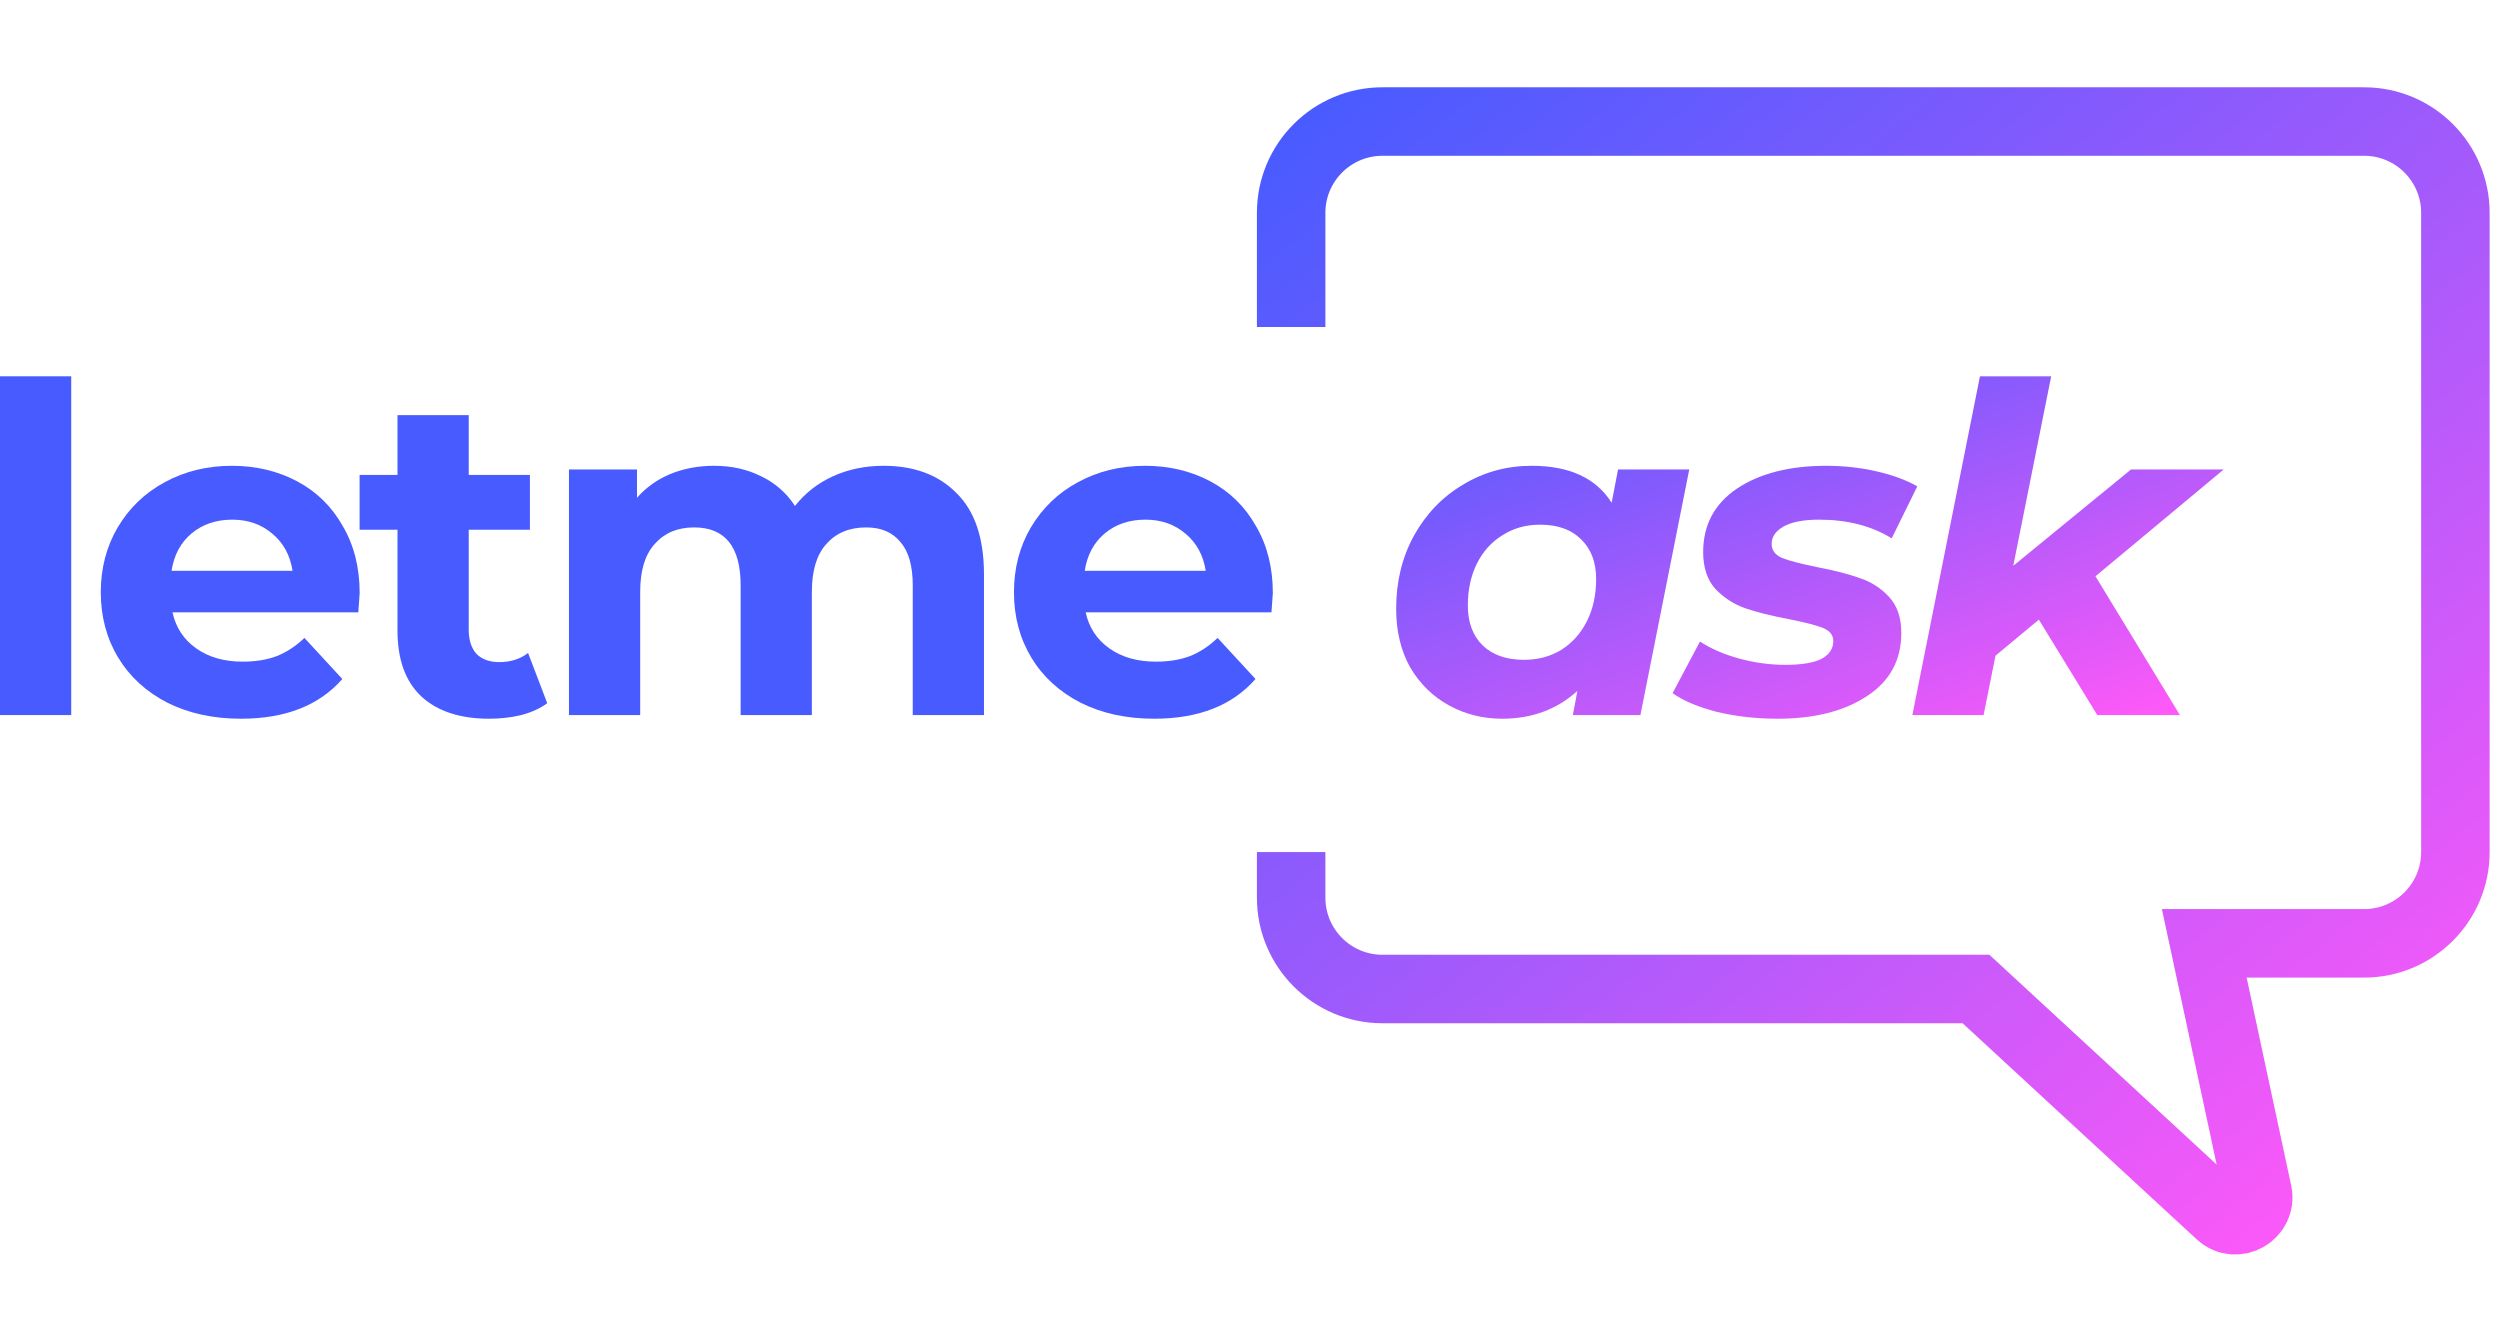
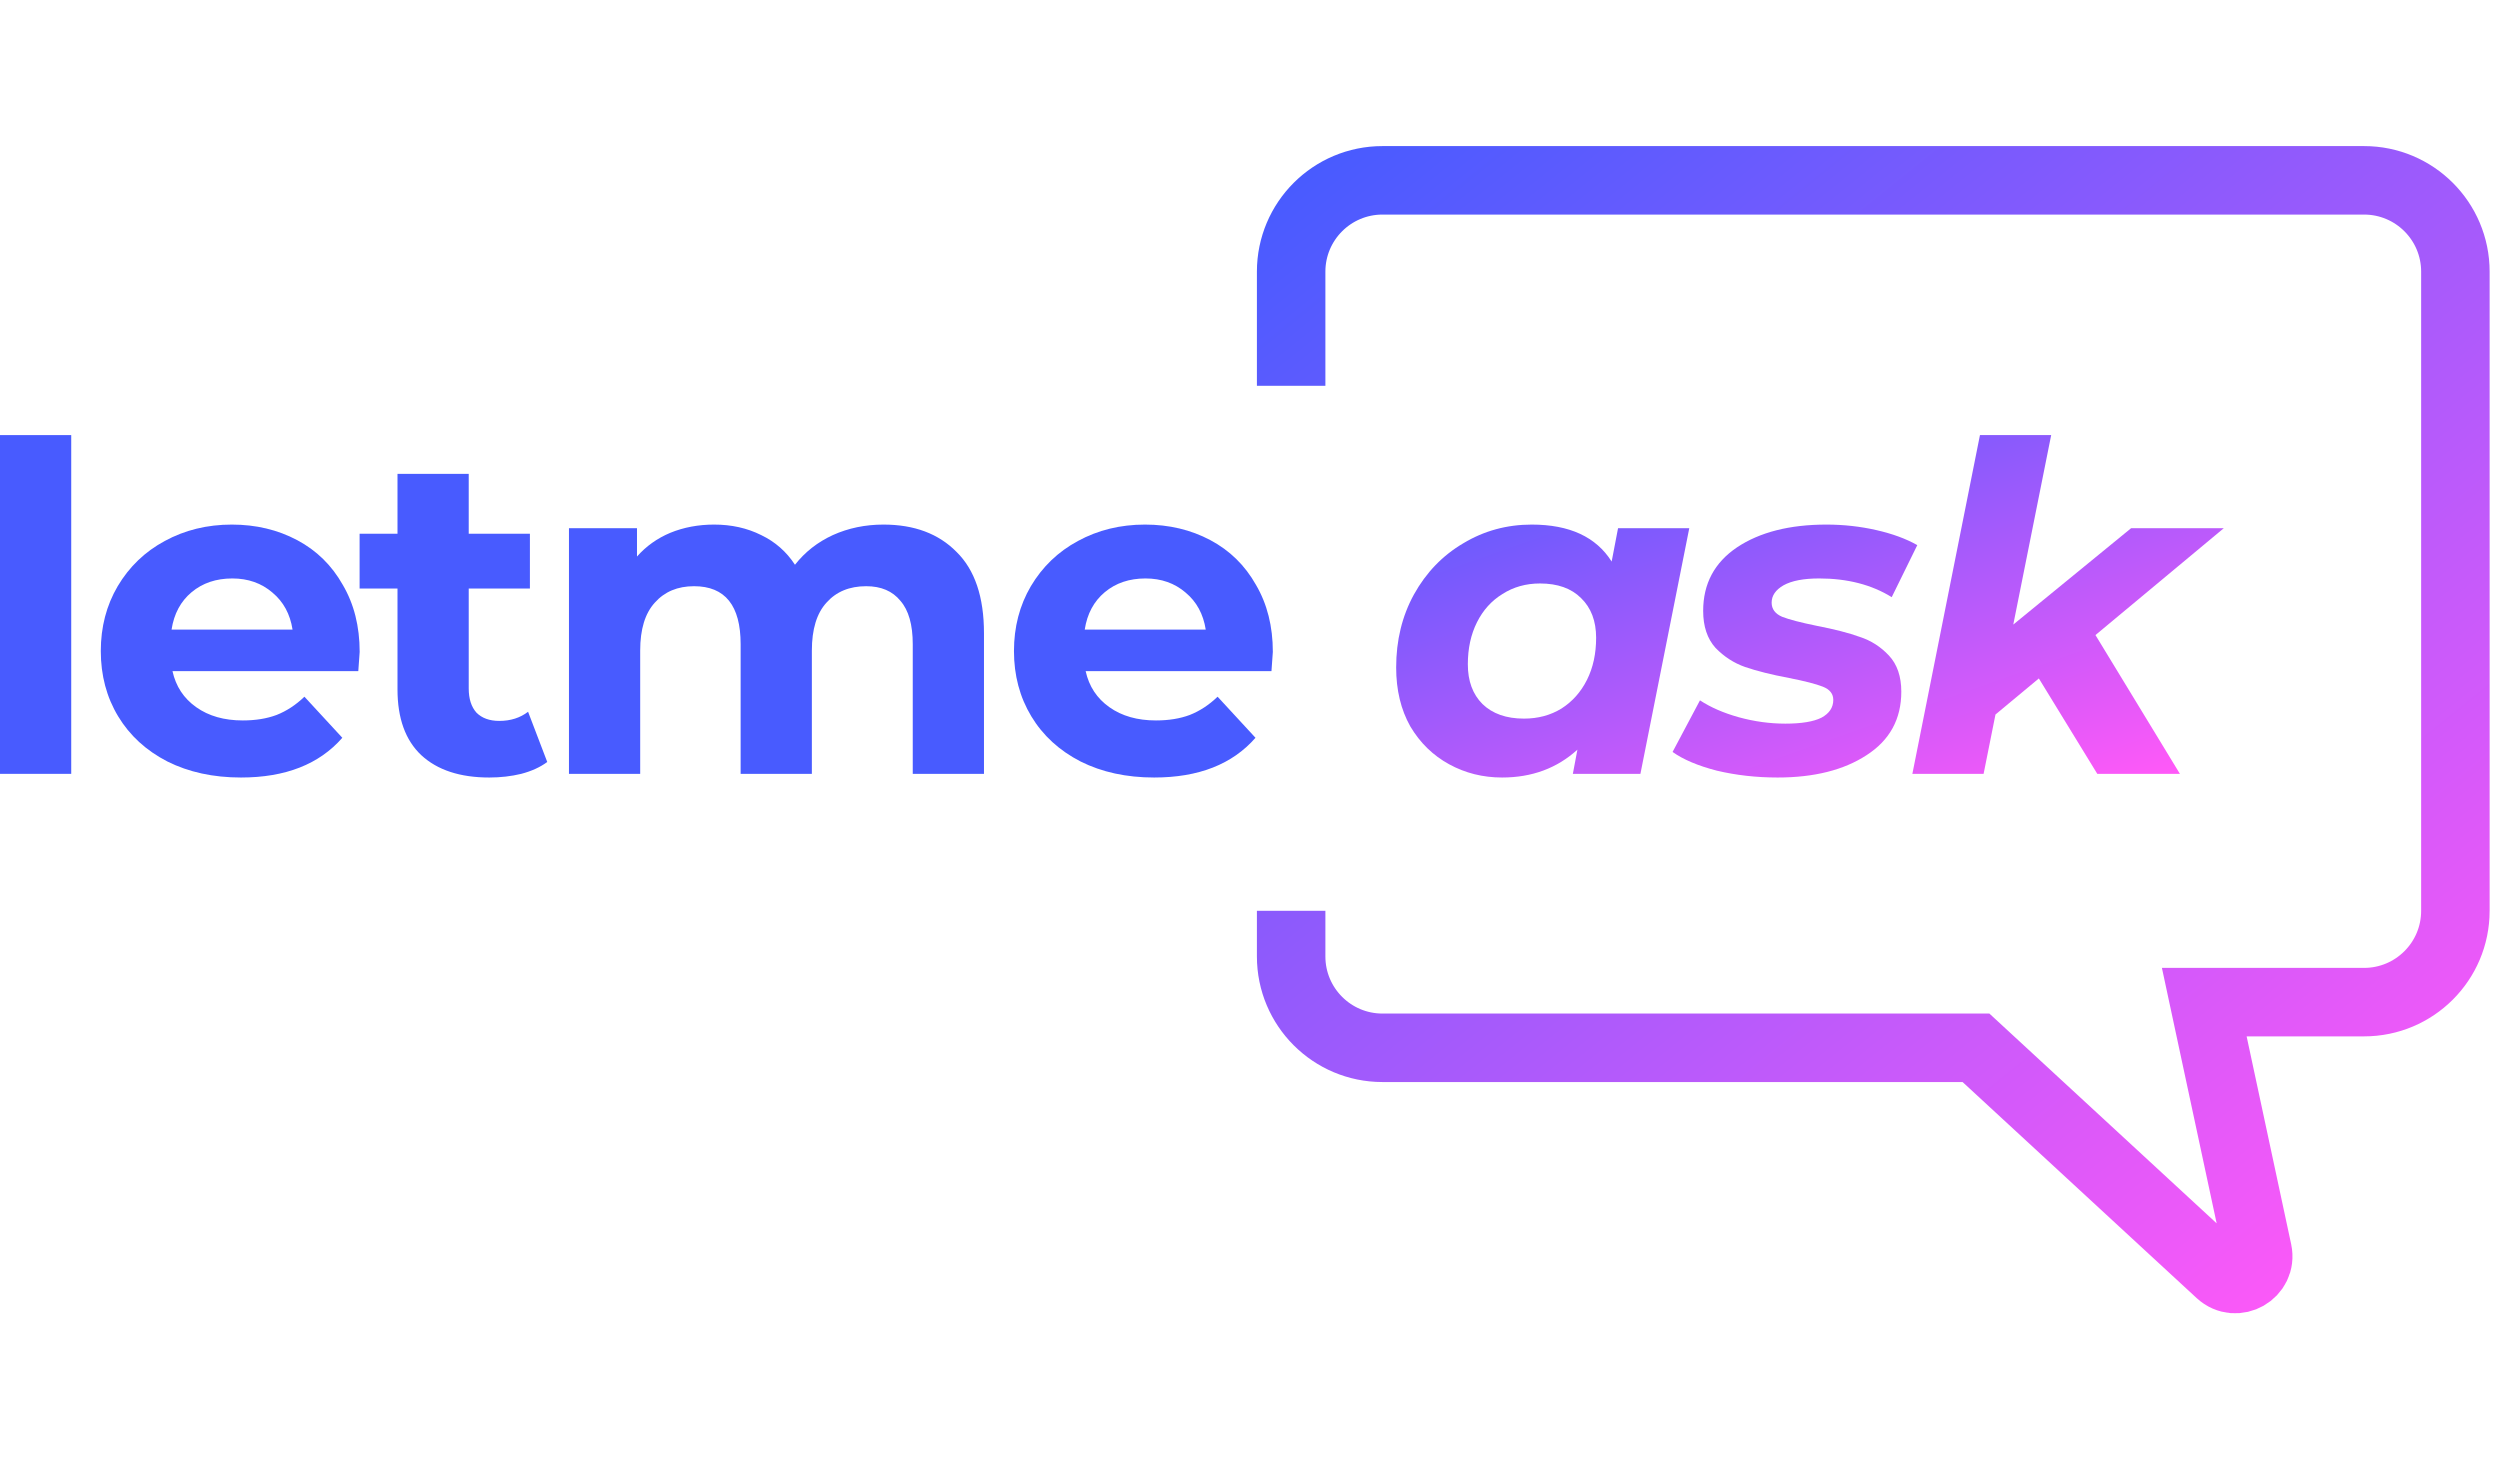
- <svg xmlns="http://www.w3.org/2000/svg" width="177" height="95" viewBox="0 0 157 75" fill="none">
+ <svg xmlns="http://www.w3.org/2000/svg" width="197" height="115" viewBox="0 0 157 75" fill="none">
  <path d="M0 18.999H4.473V40.273H0V18.999Z" fill="#485BFF" />
  <path d="M22.587 32.618C22.587 32.675 22.558 33.077 22.501 33.822H10.832C11.042 34.778 11.539 35.533 12.323 36.087C13.106 36.642 14.081 36.919 15.247 36.919C16.05 36.919 16.757 36.804 17.369 36.575C18 36.326 18.583 35.944 19.118 35.428L21.498 38.008C20.045 39.671 17.923 40.503 15.133 40.503C13.393 40.503 11.854 40.168 10.516 39.499C9.178 38.811 8.146 37.865 7.42 36.661C6.693 35.457 6.33 34.09 6.33 32.561C6.33 31.051 6.684 29.694 7.391 28.489C8.117 27.266 9.102 26.32 10.344 25.651C11.606 24.963 13.011 24.619 14.559 24.619C16.069 24.619 17.436 24.944 18.659 25.593C19.883 26.243 20.838 27.18 21.526 28.403C22.234 29.608 22.587 31.012 22.587 32.618ZM14.588 28.002C13.575 28.002 12.724 28.289 12.036 28.862C11.348 29.436 10.927 30.219 10.774 31.213H18.372C18.22 30.238 17.799 29.464 17.111 28.891C16.423 28.298 15.582 28.002 14.588 28.002Z" fill="#485BFF" />
  <path d="M34.367 39.528C33.928 39.853 33.383 40.102 32.733 40.273C32.102 40.426 31.433 40.503 30.726 40.503C28.891 40.503 27.467 40.035 26.454 39.098C25.46 38.161 24.963 36.785 24.963 34.969V28.633H22.583V25.192H24.963V21.436H29.436V25.192H33.278V28.633H29.436V34.912C29.436 35.562 29.598 36.068 29.923 36.431C30.267 36.776 30.745 36.948 31.357 36.948C32.064 36.948 32.666 36.756 33.163 36.374L34.367 39.528Z" fill="#485BFF" />
  <path d="M55.486 24.619C57.417 24.619 58.946 25.192 60.074 26.339C61.221 27.467 61.794 29.168 61.794 31.443V40.273H57.321V32.131C57.321 30.907 57.063 29.999 56.547 29.407C56.05 28.795 55.333 28.489 54.397 28.489C53.345 28.489 52.514 28.833 51.902 29.522C51.291 30.191 50.985 31.194 50.985 32.532V40.273H46.512V32.131C46.512 29.703 45.537 28.489 43.587 28.489C42.555 28.489 41.733 28.833 41.122 29.522C40.51 30.191 40.204 31.194 40.204 32.532V40.273H35.731V24.848H40.003V26.626C40.577 25.976 41.275 25.479 42.096 25.135C42.938 24.791 43.855 24.619 44.849 24.619C45.938 24.619 46.923 24.838 47.802 25.278C48.681 25.699 49.389 26.32 49.924 27.142C50.555 26.339 51.348 25.718 52.304 25.278C53.279 24.838 54.339 24.619 55.486 24.619Z" fill="#485BFF" />
  <path d="M79.934 32.618C79.934 32.675 79.906 33.077 79.848 33.822H68.179C68.389 34.778 68.886 35.533 69.67 36.087C70.454 36.642 71.428 36.919 72.594 36.919C73.397 36.919 74.104 36.804 74.716 36.575C75.347 36.326 75.93 35.944 76.465 35.428L78.845 38.008C77.392 39.671 75.27 40.503 72.48 40.503C70.74 40.503 69.201 40.168 67.864 39.499C66.525 38.811 65.493 37.865 64.767 36.661C64.041 35.457 63.677 34.09 63.677 32.561C63.677 31.051 64.031 29.694 64.738 28.489C65.465 27.266 66.449 26.32 67.692 25.651C68.953 24.963 70.358 24.619 71.906 24.619C73.416 24.619 74.783 24.944 76.006 25.593C77.23 26.243 78.185 27.18 78.874 28.403C79.581 29.608 79.934 31.012 79.934 32.618ZM71.935 28.002C70.922 28.002 70.071 28.289 69.383 28.862C68.695 29.436 68.275 30.219 68.121 31.213H75.72C75.567 30.238 75.146 29.464 74.458 28.891C73.77 28.298 72.929 28.002 71.935 28.002Z" fill="#485BFF" />
  <path d="M106.086 24.848L103.018 40.273H98.775L99.061 38.754C97.781 39.92 96.204 40.503 94.331 40.503C93.126 40.503 92.018 40.226 91.005 39.671C89.992 39.117 89.179 38.324 88.567 37.292C87.975 36.24 87.679 35.007 87.679 33.593C87.679 31.892 88.051 30.363 88.797 29.006C89.561 27.629 90.594 26.559 91.894 25.794C93.193 25.011 94.627 24.619 96.194 24.619C98.564 24.619 100.237 25.393 101.212 26.941L101.613 24.848H106.086ZM95.707 36.804C96.586 36.804 97.37 36.594 98.058 36.173C98.746 35.734 99.281 35.132 99.664 34.367C100.046 33.602 100.237 32.723 100.237 31.729C100.237 30.678 99.922 29.846 99.291 29.235C98.679 28.623 97.819 28.317 96.71 28.317C95.831 28.317 95.047 28.537 94.359 28.977C93.671 29.397 93.136 29.99 92.754 30.754C92.371 31.519 92.18 32.398 92.18 33.392C92.18 34.444 92.486 35.275 93.098 35.887C93.728 36.498 94.598 36.804 95.707 36.804Z" fill="url(#paint0_linear)" />
  <path d="M111.632 40.503C110.294 40.503 109.023 40.359 107.819 40.073C106.634 39.767 105.707 39.375 105.038 38.897L106.758 35.657C107.427 36.097 108.239 36.451 109.195 36.718C110.17 36.986 111.145 37.12 112.119 37.12C113.133 37.12 113.888 36.995 114.385 36.747C114.882 36.479 115.13 36.106 115.13 35.629C115.13 35.246 114.91 34.969 114.471 34.797C114.031 34.625 113.324 34.444 112.349 34.252C111.24 34.042 110.323 33.813 109.596 33.564C108.889 33.316 108.268 32.914 107.733 32.36C107.217 31.787 106.959 31.012 106.959 30.038C106.959 28.336 107.666 27.008 109.08 26.052C110.514 25.096 112.387 24.619 114.7 24.619C115.77 24.619 116.812 24.733 117.825 24.963C118.838 25.192 119.698 25.508 120.406 25.909L118.8 29.177C117.538 28.394 116.019 28.002 114.241 28.002C113.266 28.002 112.521 28.145 112.005 28.432C111.508 28.719 111.259 29.082 111.259 29.522C111.259 29.923 111.479 30.219 111.919 30.41C112.358 30.582 113.094 30.774 114.127 30.984C115.216 31.194 116.105 31.424 116.793 31.672C117.5 31.901 118.112 32.293 118.628 32.847C119.144 33.402 119.402 34.157 119.402 35.113C119.402 36.833 118.676 38.161 117.223 39.098C115.79 40.035 113.926 40.503 111.632 40.503Z" fill="url(#paint1_linear)" />
  <path d="M131.595 31.557L136.899 40.273H131.71L128.04 34.281L125.316 36.546L124.57 40.273H120.097L124.341 18.999H128.814L126.434 30.898L133.831 24.848H139.652L131.595 31.557Z" fill="url(#paint2_linear)" />
  <path d="M81.084 15.902V8.734C81.084 5.567 83.652 3 86.819 3H148.463C151.63 3 154.198 5.567 154.198 8.734V48.875C154.198 52.042 151.63 54.609 148.463 54.609H138.428L141.782 70.26C142.075 71.628 140.436 72.563 139.408 71.614L124.092 57.477H86.819C83.652 57.477 81.084 54.909 81.084 51.742V48.875" stroke="url(#paint3_linear)" stroke-width="4.301" />
  <defs>
    <linearGradient id="paint0_linear" x1="87.679" y1="18.999" x2="99.758" y2="53.111" gradientUnits="userSpaceOnUse">
      <stop stop-color="#485BFF" />
      <stop offset="1" stop-color="#FF59F8" />
    </linearGradient>
    <linearGradient id="paint1_linear" x1="87.679" y1="18.999" x2="99.758" y2="53.111" gradientUnits="userSpaceOnUse">
      <stop stop-color="#485BFF" />
      <stop offset="1" stop-color="#FF59F8" />
    </linearGradient>
    <linearGradient id="paint2_linear" x1="87.679" y1="18.999" x2="99.758" y2="53.111" gradientUnits="userSpaceOnUse">
      <stop stop-color="#485BFF" />
      <stop offset="1" stop-color="#FF59F8" />
    </linearGradient>
    <linearGradient id="paint3_linear" x1="81.084" y1="3" x2="141.295" y2="77.547" gradientUnits="userSpaceOnUse">
      <stop stop-color="#485BFF" />
      <stop offset="1" stop-color="#FF59F8" />
    </linearGradient>
  </defs>
</svg>
